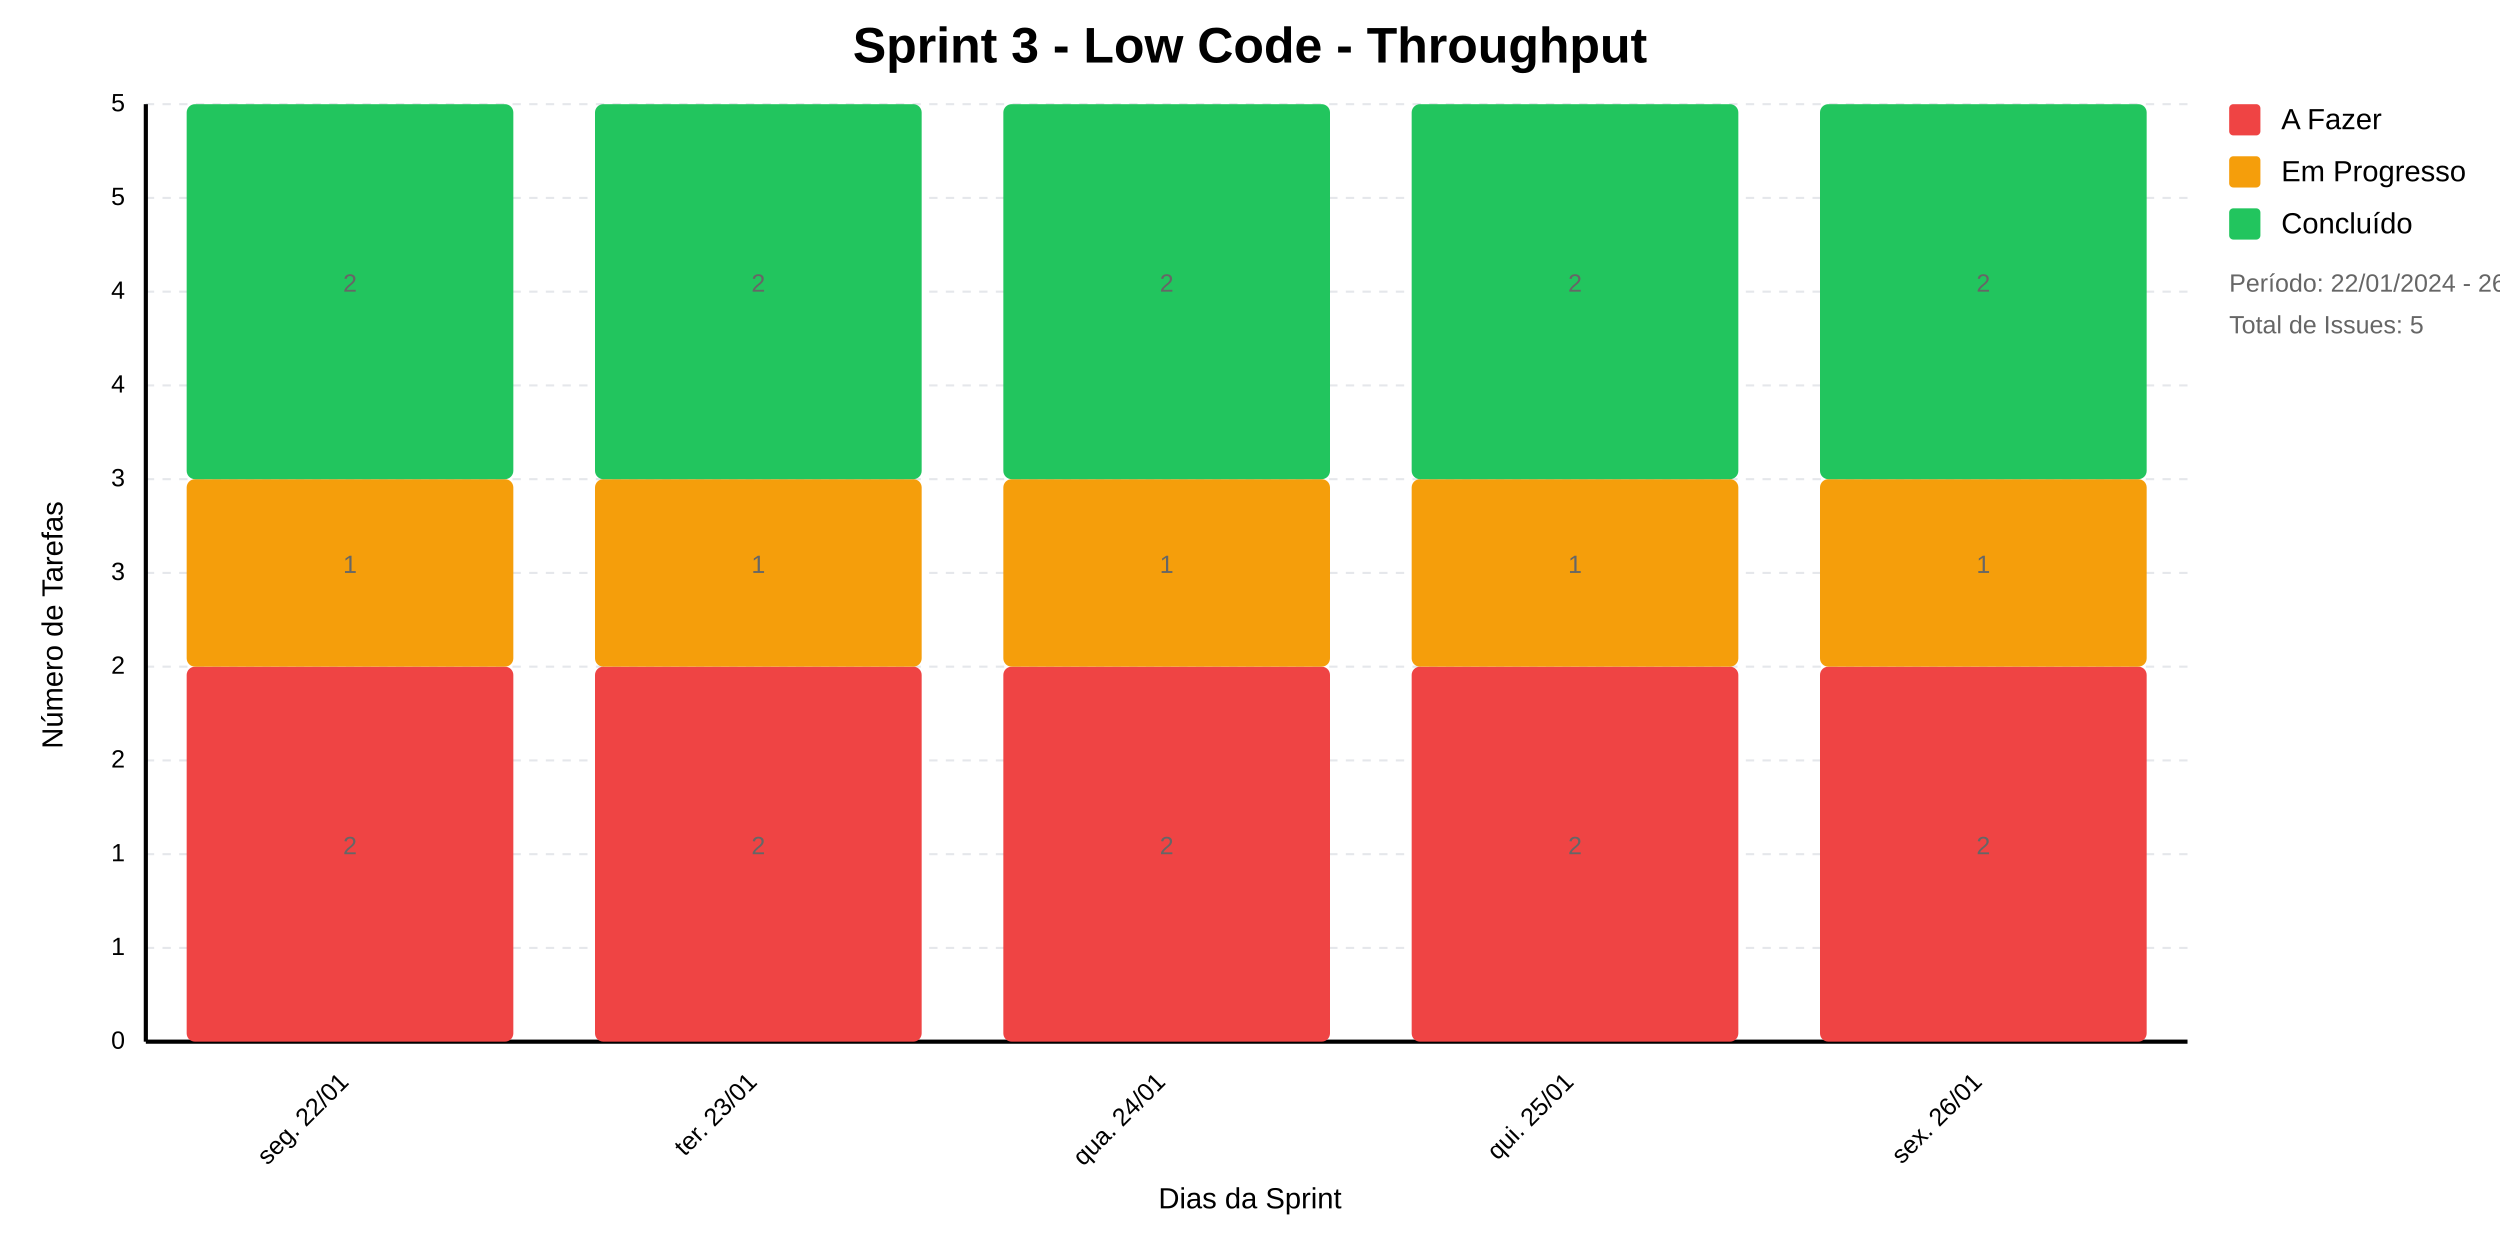
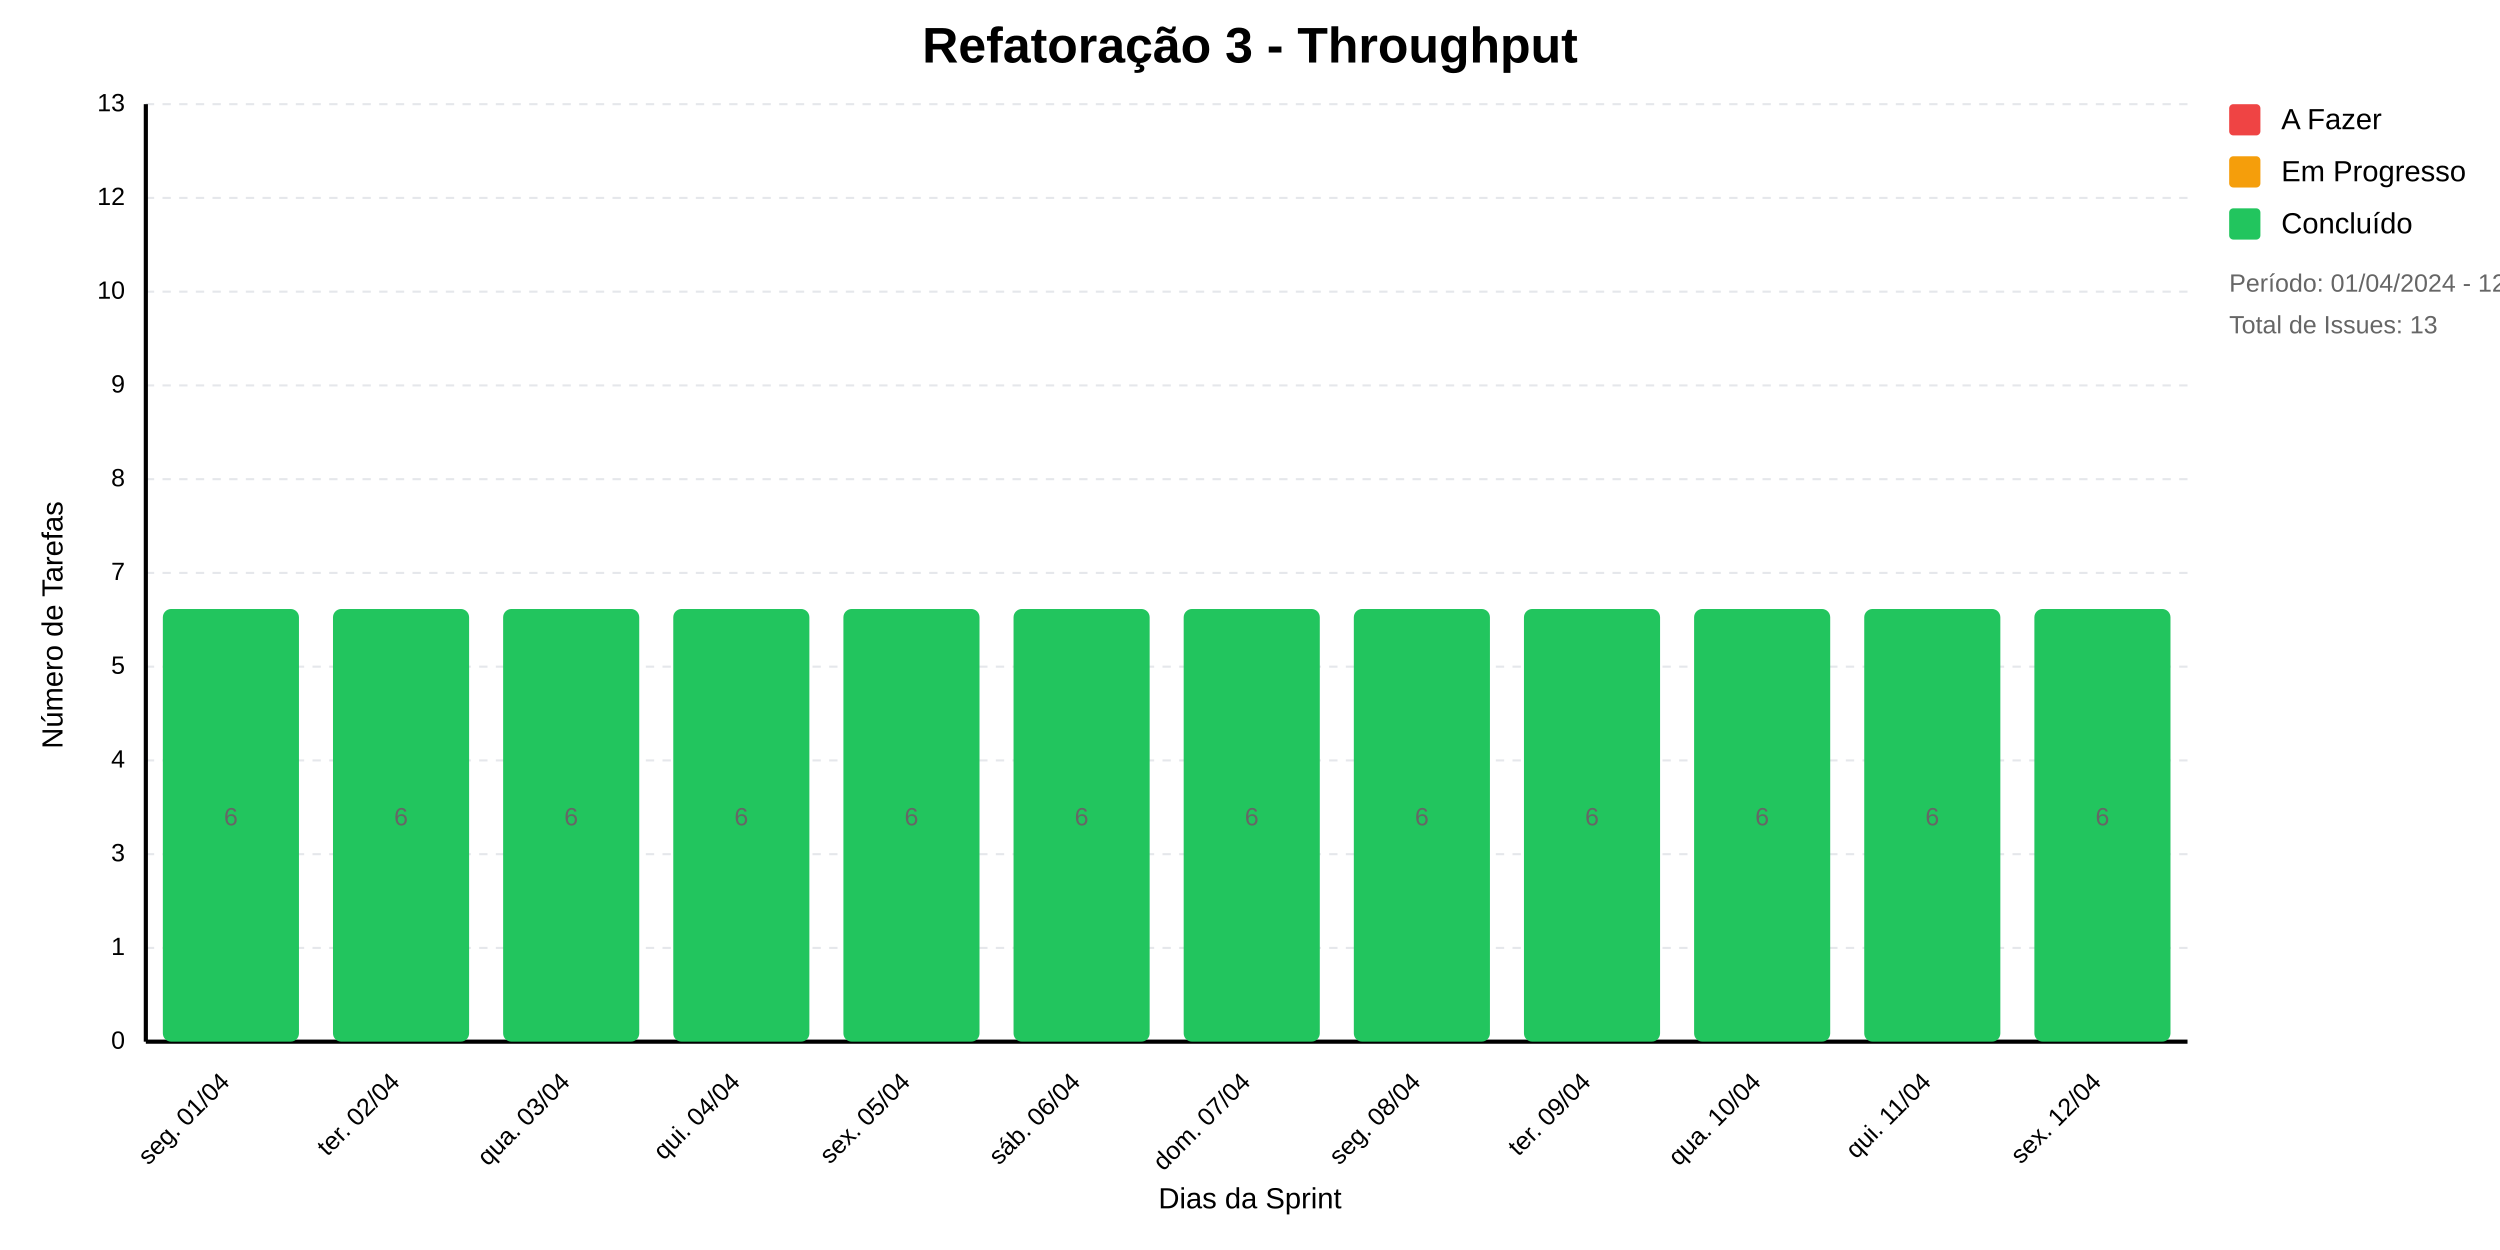
<svg xmlns="http://www.w3.org/2000/svg" viewBox="0 0 1200 600">
  <defs>
    <style>
            text { font-family: Arial, sans-serif; }
            .title { font-size: 24px; font-weight: bold; }
            .label { font-size: 14px; }
            .value { font-size: 12px; fill: #666666; }
            .axis { font-size: 12px; }
            .legend { font-size: 14px; }
          </style>
  </defs>
  <rect width="1200" height="600" fill="white" />
  <line x1="70" y1="50" x2="1050" y2="50" stroke="#e5e7eb" stroke-dasharray="4" />
-   <text x="60" y="50" text-anchor="end" class="axis" dominant-baseline="middle">5</text>
+   <text x="60" y="50" text-anchor="end" class="axis" dominant-baseline="middle">13</text>
  <line x1="70" y1="95" x2="1050" y2="95" stroke="#e5e7eb" stroke-dasharray="4" />
-   <text x="60" y="95" text-anchor="end" class="axis" dominant-baseline="middle">5</text>
+   <text x="60" y="95" text-anchor="end" class="axis" dominant-baseline="middle">12</text>
  <line x1="70" y1="140" x2="1050" y2="140" stroke="#e5e7eb" stroke-dasharray="4" />
-   <text x="60" y="140" text-anchor="end" class="axis" dominant-baseline="middle">4</text>
+   <text x="60" y="140" text-anchor="end" class="axis" dominant-baseline="middle">10</text>
  <line x1="70" y1="185" x2="1050" y2="185" stroke="#e5e7eb" stroke-dasharray="4" />
-   <text x="60" y="185" text-anchor="end" class="axis" dominant-baseline="middle">4</text>
+   <text x="60" y="185" text-anchor="end" class="axis" dominant-baseline="middle">9</text>
  <line x1="70" y1="230" x2="1050" y2="230" stroke="#e5e7eb" stroke-dasharray="4" />
-   <text x="60" y="230" text-anchor="end" class="axis" dominant-baseline="middle">3</text>
+   <text x="60" y="230" text-anchor="end" class="axis" dominant-baseline="middle">8</text>
  <line x1="70" y1="275" x2="1050" y2="275" stroke="#e5e7eb" stroke-dasharray="4" />
-   <text x="60" y="275" text-anchor="end" class="axis" dominant-baseline="middle">3</text>
+   <text x="60" y="275" text-anchor="end" class="axis" dominant-baseline="middle">7</text>
  <line x1="70" y1="320" x2="1050" y2="320" stroke="#e5e7eb" stroke-dasharray="4" />
-   <text x="60" y="320" text-anchor="end" class="axis" dominant-baseline="middle">2</text>
+   <text x="60" y="320" text-anchor="end" class="axis" dominant-baseline="middle">5</text>
  <line x1="70" y1="365" x2="1050" y2="365" stroke="#e5e7eb" stroke-dasharray="4" />
-   <text x="60" y="365" text-anchor="end" class="axis" dominant-baseline="middle">2</text>
+   <text x="60" y="365" text-anchor="end" class="axis" dominant-baseline="middle">4</text>
  <line x1="70" y1="410" x2="1050" y2="410" stroke="#e5e7eb" stroke-dasharray="4" />
-   <text x="60" y="410" text-anchor="end" class="axis" dominant-baseline="middle">1</text>
+   <text x="60" y="410" text-anchor="end" class="axis" dominant-baseline="middle">3</text>
  <line x1="70" y1="455" x2="1050" y2="455" stroke="#e5e7eb" stroke-dasharray="4" />
  <text x="60" y="455" text-anchor="end" class="axis" dominant-baseline="middle">1</text>
  <line x1="70" y1="500" x2="1050" y2="500" stroke="#e5e7eb" stroke-dasharray="4" />
  <text x="60" y="500" text-anchor="end" class="axis" dominant-baseline="middle">0</text>
  <line x1="70" y1="50" x2="70" y2="500" stroke="black" stroke-width="2" />
  <line x1="70" y1="500" x2="1050" y2="500" stroke="black" stroke-width="2" />
  <text transform="rotate(-90 30 300)" x="30" y="300" text-anchor="middle" class="label">Número de Tarefas</text>
  <text x="600" y="580" text-anchor="middle" class="label">Dias da Sprint</text>
  <g>
-     <rect x="89.6" y="320" width="156.8" height="180" fill="#ef4444" rx="4" />
-     <rect x="89.6" y="230" width="156.8" height="90" fill="#f59e0b" rx="4" />
-     <rect x="89.6" y="50" width="156.8" height="180" fill="#22c55e" rx="4" />
-     <text transform="rotate(-45 168 520)" x="168" y="520" text-anchor="end" class="axis">seg. 22/01</text>
-     <text x="168" y="410" text-anchor="middle" class="value">2</text>
-     <text x="168" y="275" text-anchor="middle" class="value">1</text>
-     <text x="168" y="140" text-anchor="middle" class="value">2</text>
+     <rect x="78.167" y="500" width="65.333" height="0" fill="#ef4444" rx="4" />
+     <rect x="78.167" y="500" width="65.333" height="0" fill="#f59e0b" rx="4" />
+     <rect x="78.167" y="292.308" width="65.333" height="207.692" fill="#22c55e" rx="4" />
+     <text transform="rotate(-45 110.8333 520)" x="110.833" y="520" text-anchor="end" class="axis">seg. 01/04</text>
+     <text x="110.833" y="396.154" text-anchor="middle" class="value">6</text>
  </g>
  <g>
-     <rect x="285.6" y="320" width="156.8" height="180" fill="#ef4444" rx="4" />
-     <rect x="285.6" y="230" width="156.8" height="90" fill="#f59e0b" rx="4" />
-     <rect x="285.6" y="50" width="156.8" height="180" fill="#22c55e" rx="4" />
-     <text transform="rotate(-45 364 520)" x="364" y="520" text-anchor="end" class="axis">ter. 23/01</text>
-     <text x="364" y="410" text-anchor="middle" class="value">2</text>
-     <text x="364" y="275" text-anchor="middle" class="value">1</text>
-     <text x="364" y="140" text-anchor="middle" class="value">2</text>
+     <rect x="159.833" y="500" width="65.333" height="0" fill="#ef4444" rx="4" />
+     <rect x="159.833" y="500" width="65.333" height="0" fill="#f59e0b" rx="4" />
+     <rect x="159.833" y="292.308" width="65.333" height="207.692" fill="#22c55e" rx="4" />
+     <text transform="rotate(-45 192.5 520)" x="192.5" y="520" text-anchor="end" class="axis">ter. 02/04</text>
+     <text x="192.5" y="396.154" text-anchor="middle" class="value">6</text>
  </g>
  <g>
-     <rect x="481.6" y="320" width="156.8" height="180" fill="#ef4444" rx="4" />
-     <rect x="481.6" y="230" width="156.8" height="90" fill="#f59e0b" rx="4" />
-     <rect x="481.6" y="50" width="156.8" height="180" fill="#22c55e" rx="4" />
-     <text transform="rotate(-45 560 520)" x="560" y="520" text-anchor="end" class="axis">qua. 24/01</text>
-     <text x="560" y="410" text-anchor="middle" class="value">2</text>
-     <text x="560" y="275" text-anchor="middle" class="value">1</text>
-     <text x="560" y="140" text-anchor="middle" class="value">2</text>
+     <rect x="241.5" y="500" width="65.333" height="0" fill="#ef4444" rx="4" />
+     <rect x="241.5" y="500" width="65.333" height="0" fill="#f59e0b" rx="4" />
+     <rect x="241.5" y="292.308" width="65.333" height="207.692" fill="#22c55e" rx="4" />
+     <text transform="rotate(-45 274.1667 520)" x="274.167" y="520" text-anchor="end" class="axis">qua. 03/04</text>
+     <text x="274.167" y="396.154" text-anchor="middle" class="value">6</text>
  </g>
  <g>
-     <rect x="677.6" y="320" width="156.8" height="180" fill="#ef4444" rx="4" />
-     <rect x="677.6" y="230" width="156.8" height="90" fill="#f59e0b" rx="4" />
-     <rect x="677.6" y="50" width="156.8" height="180" fill="#22c55e" rx="4" />
-     <text transform="rotate(-45 756 520)" x="756" y="520" text-anchor="end" class="axis">qui. 25/01</text>
-     <text x="756" y="410" text-anchor="middle" class="value">2</text>
-     <text x="756" y="275" text-anchor="middle" class="value">1</text>
-     <text x="756" y="140" text-anchor="middle" class="value">2</text>
+     <rect x="323.167" y="500" width="65.333" height="0" fill="#ef4444" rx="4" />
+     <rect x="323.167" y="500" width="65.333" height="0" fill="#f59e0b" rx="4" />
+     <rect x="323.167" y="292.308" width="65.333" height="207.692" fill="#22c55e" rx="4" />
+     <text transform="rotate(-45 355.8333 520)" x="355.833" y="520" text-anchor="end" class="axis">qui. 04/04</text>
+     <text x="355.833" y="396.154" text-anchor="middle" class="value">6</text>
  </g>
  <g>
-     <rect x="873.6" y="320" width="156.8" height="180" fill="#ef4444" rx="4" />
-     <rect x="873.6" y="230" width="156.8" height="90" fill="#f59e0b" rx="4" />
-     <rect x="873.6" y="50" width="156.8" height="180" fill="#22c55e" rx="4" />
-     <text transform="rotate(-45 952 520)" x="952" y="520" text-anchor="end" class="axis">sex. 26/01</text>
-     <text x="952" y="410" text-anchor="middle" class="value">2</text>
-     <text x="952" y="275" text-anchor="middle" class="value">1</text>
-     <text x="952" y="140" text-anchor="middle" class="value">2</text>
+     <rect x="404.833" y="500" width="65.333" height="0" fill="#ef4444" rx="4" />
+     <rect x="404.833" y="500" width="65.333" height="0" fill="#f59e0b" rx="4" />
+     <rect x="404.833" y="292.308" width="65.333" height="207.692" fill="#22c55e" rx="4" />
+     <text transform="rotate(-45 437.5 520)" x="437.5" y="520" text-anchor="end" class="axis">sex. 05/04</text>
+     <text x="437.5" y="396.154" text-anchor="middle" class="value">6</text>
  </g>
-   <text x="600" y="30" text-anchor="middle" class="title">Sprint 3 - Low Code - Throughput</text>
+   <g>
+     <rect x="486.5" y="500" width="65.333" height="0" fill="#ef4444" rx="4" />
+     <rect x="486.5" y="500" width="65.333" height="0" fill="#f59e0b" rx="4" />
+     <rect x="486.5" y="292.308" width="65.333" height="207.692" fill="#22c55e" rx="4" />
+     <text transform="rotate(-45 519.1667 520)" x="519.167" y="520" text-anchor="end" class="axis">sáb. 06/04</text>
+     <text x="519.167" y="396.154" text-anchor="middle" class="value">6</text>
+   </g>
+   <g>
+     <rect x="568.167" y="500" width="65.333" height="0" fill="#ef4444" rx="4" />
+     <rect x="568.167" y="500" width="65.333" height="0" fill="#f59e0b" rx="4" />
+     <rect x="568.167" y="292.308" width="65.333" height="207.692" fill="#22c55e" rx="4" />
+     <text transform="rotate(-45 600.8333 520)" x="600.833" y="520" text-anchor="end" class="axis">dom. 07/04</text>
+     <text x="600.833" y="396.154" text-anchor="middle" class="value">6</text>
+   </g>
+   <g>
+     <rect x="649.833" y="500" width="65.333" height="0" fill="#ef4444" rx="4" />
+     <rect x="649.833" y="500" width="65.333" height="0" fill="#f59e0b" rx="4" />
+     <rect x="649.833" y="292.308" width="65.333" height="207.692" fill="#22c55e" rx="4" />
+     <text transform="rotate(-45 682.5 520)" x="682.5" y="520" text-anchor="end" class="axis">seg. 08/04</text>
+     <text x="682.5" y="396.154" text-anchor="middle" class="value">6</text>
+   </g>
+   <g>
+     <rect x="731.5" y="500" width="65.333" height="0" fill="#ef4444" rx="4" />
+     <rect x="731.5" y="500" width="65.333" height="0" fill="#f59e0b" rx="4" />
+     <rect x="731.5" y="292.308" width="65.333" height="207.692" fill="#22c55e" rx="4" />
+     <text transform="rotate(-45 764.1667 520)" x="764.167" y="520" text-anchor="end" class="axis">ter. 09/04</text>
+     <text x="764.167" y="396.154" text-anchor="middle" class="value">6</text>
+   </g>
+   <g>
+     <rect x="813.167" y="500" width="65.333" height="0" fill="#ef4444" rx="4" />
+     <rect x="813.167" y="500" width="65.333" height="0" fill="#f59e0b" rx="4" />
+     <rect x="813.167" y="292.308" width="65.333" height="207.692" fill="#22c55e" rx="4" />
+     <text transform="rotate(-45 845.8333 520)" x="845.833" y="520" text-anchor="end" class="axis">qua. 10/04</text>
+     <text x="845.833" y="396.154" text-anchor="middle" class="value">6</text>
+   </g>
+   <g>
+     <rect x="894.833" y="500" width="65.333" height="0" fill="#ef4444" rx="4" />
+     <rect x="894.833" y="500" width="65.333" height="0" fill="#f59e0b" rx="4" />
+     <rect x="894.833" y="292.308" width="65.333" height="207.692" fill="#22c55e" rx="4" />
+     <text transform="rotate(-45 927.5 520)" x="927.5" y="520" text-anchor="end" class="axis">qui. 11/04</text>
+     <text x="927.5" y="396.154" text-anchor="middle" class="value">6</text>
+   </g>
+   <g>
+     <rect x="976.5" y="500" width="65.333" height="0" fill="#ef4444" rx="4" />
+     <rect x="976.5" y="500" width="65.333" height="0" fill="#f59e0b" rx="4" />
+     <rect x="976.5" y="292.308" width="65.333" height="207.692" fill="#22c55e" rx="4" />
+     <text transform="rotate(-45 1009.167 520)" x="1009.167" y="520" text-anchor="end" class="axis">sex. 12/04</text>
+     <text x="1009.167" y="396.154" text-anchor="middle" class="value">6</text>
+   </g>
+   <text x="600" y="30" text-anchor="middle" class="title">Refatoração 3 - Throughput</text>
  <g transform="translate(1070, 50)">
    <rect width="15" height="15" fill="#ef4444" rx="2" />
    <text x="25" y="12" class="legend">A Fazer</text>
    <rect y="25" width="15" height="15" fill="#f59e0b" rx="2" />
    <text x="25" y="37" class="legend">Em Progresso</text>
    <rect y="50" width="15" height="15" fill="#22c55e" rx="2" />
    <text x="25" y="62" class="legend">Concluído</text>
    <text x="0" y="90" class="value">
-             Período: 22/01/2024 - 
-             26/01/2024
+             Período: 01/04/2024 - 
+             12/04/2024
          </text>
    <text x="0" y="110" class="value">
-             Total de Issues: 5
+             Total de Issues: 13
          </text>
  </g>
</svg>
